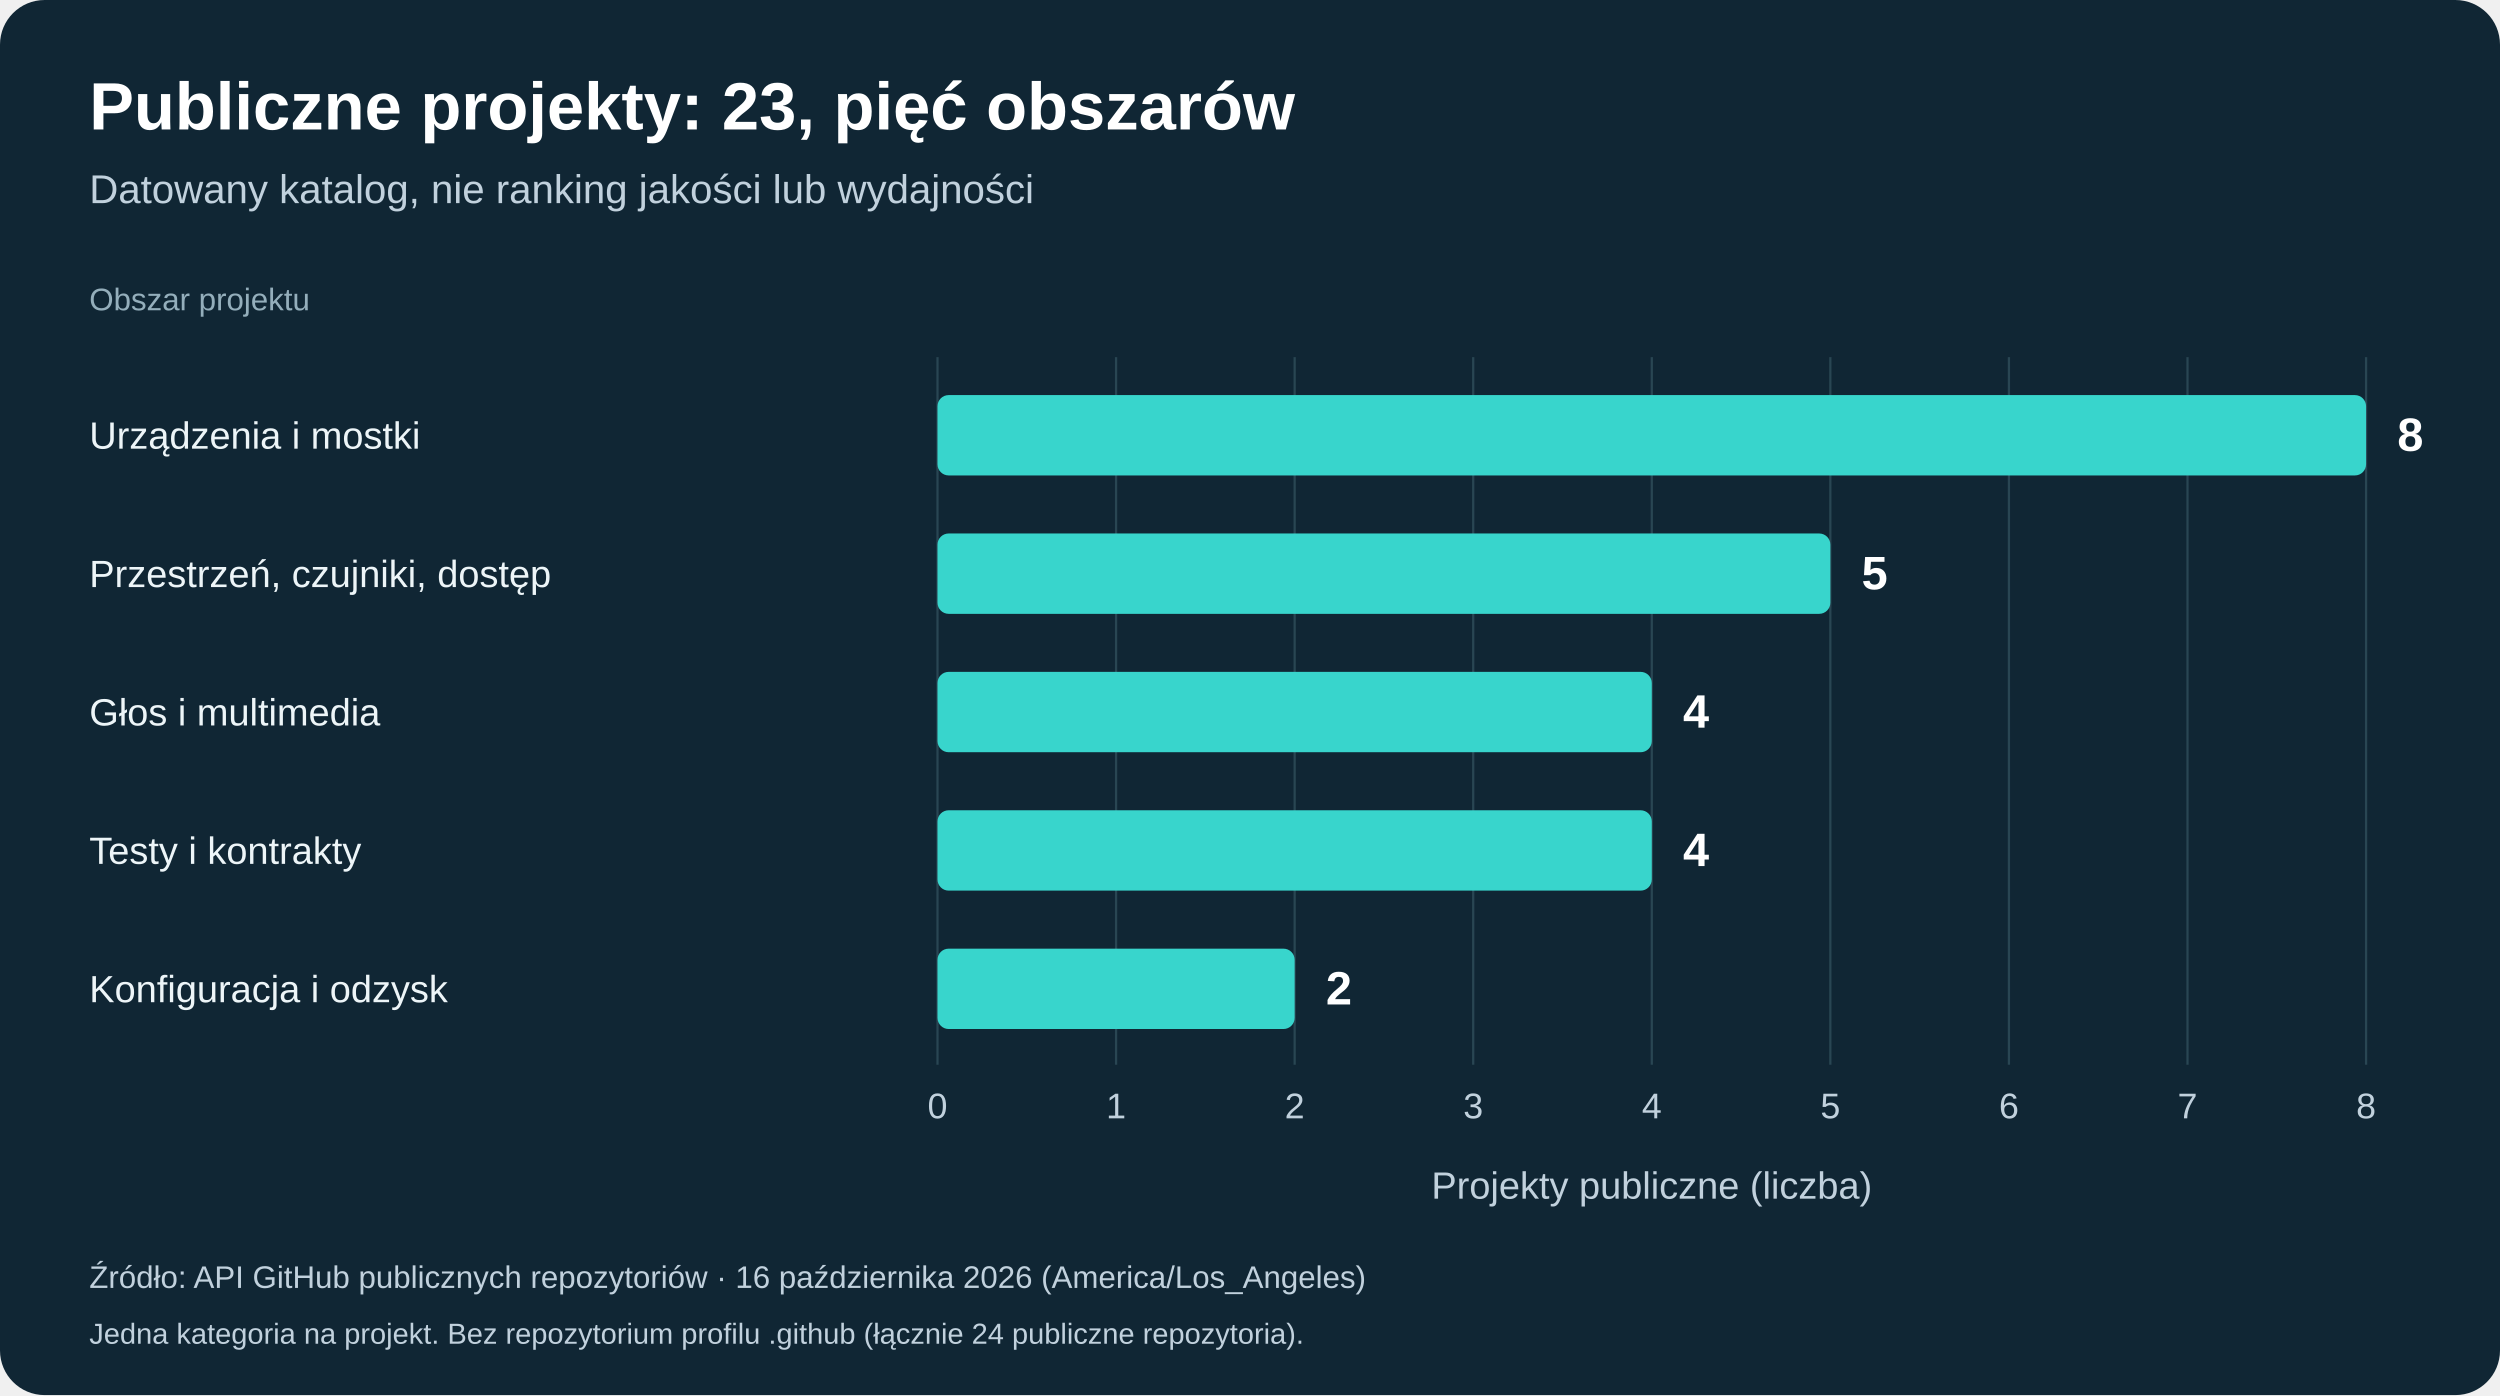
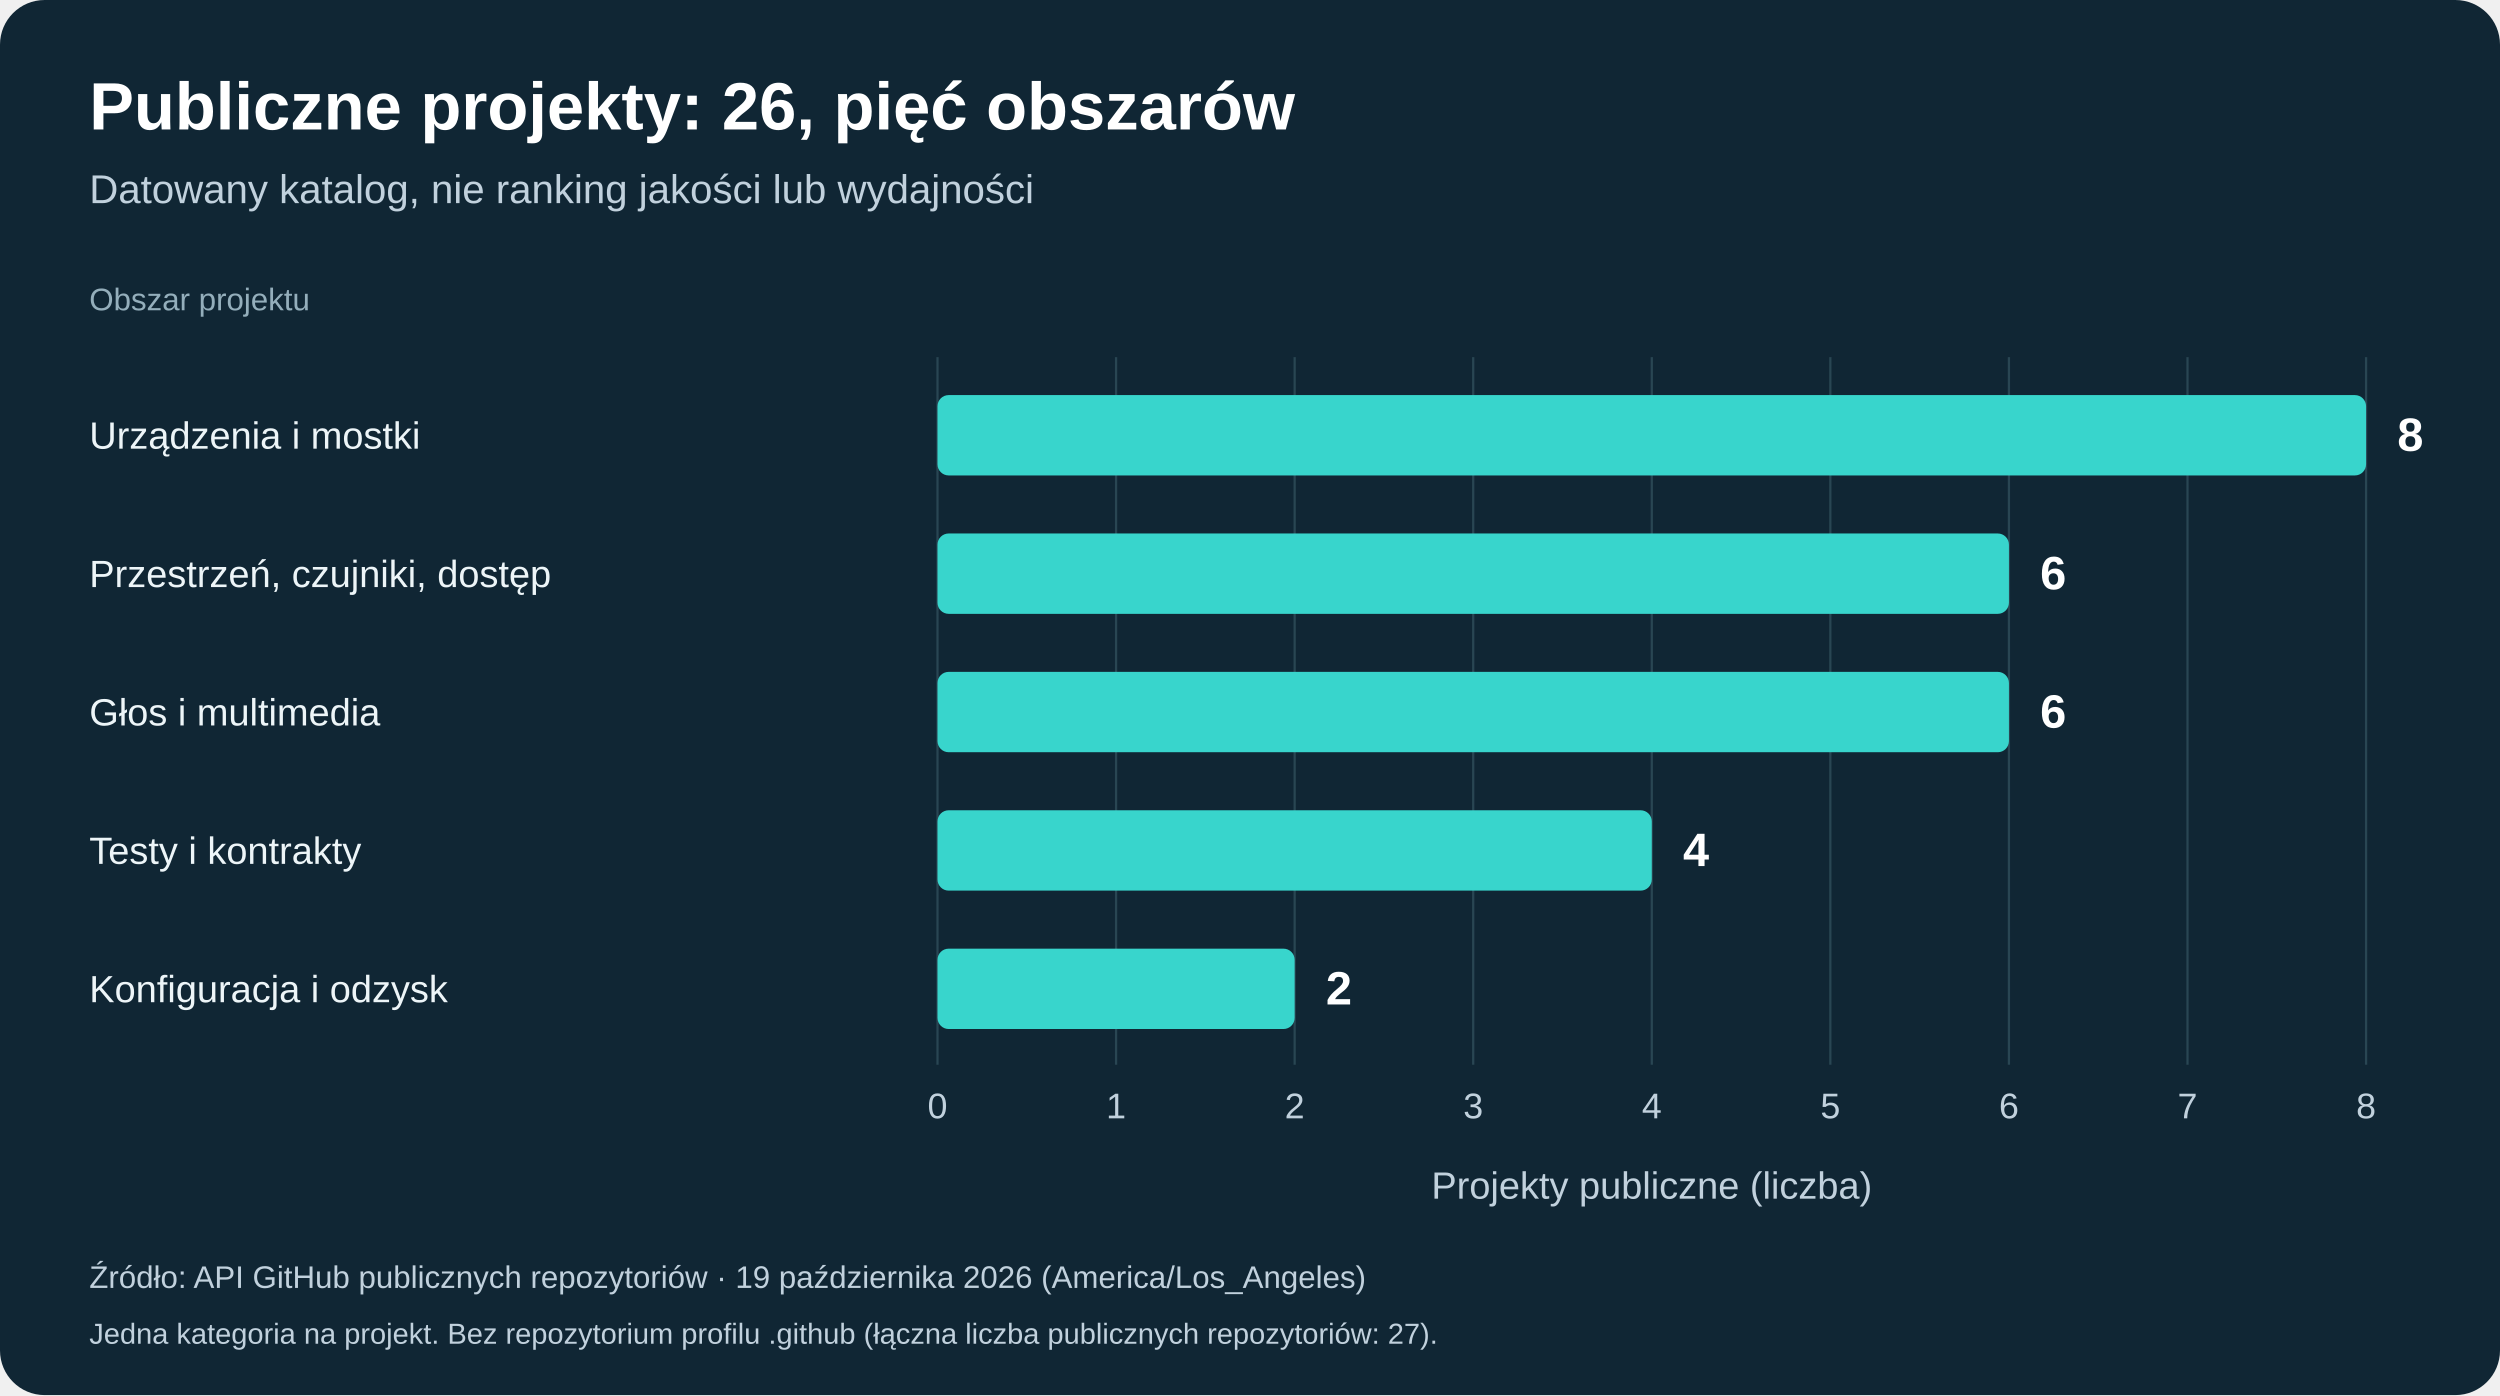
<svg xmlns="http://www.w3.org/2000/svg" width="1120" height="625" viewBox="0 0 1120 625" role="img" aria-labelledby="title desc" lang="pl">
  <rect width="1120" height="625" rx="20" fill="#102634" />
  <g font-family="Arial, Helvetica, sans-serif">
-     <text x="40" y="58" font-size="30" fill="#ffffff" font-weight="700" text-anchor="start">Publiczne projekty: 23, pięć obszarów</text>
+     <text x="40" y="58" font-size="30" fill="#ffffff" font-weight="700" text-anchor="start">Publiczne projekty: 26, pięć obszarów</text>
    <text x="40" y="91" font-size="18" fill="#c1d1dd" font-weight="400" text-anchor="start">Datowany katalog, nie ranking jakości lub wydajności</text>
    <text x="40" y="139" font-size="14" fill="#94aebb" font-weight="400" text-anchor="start">Obszar projektu</text>
    <line x1="420" y1="160" x2="420" y2="477" stroke="#294653" />
    <text x="420" y="501" font-size="16" fill="#c1d1dd" font-weight="400" text-anchor="middle">0</text>
    <line x1="500" y1="160" x2="500" y2="477" stroke="#294653" />
    <text x="500" y="501" font-size="16" fill="#c1d1dd" font-weight="400" text-anchor="middle">1</text>
    <line x1="580" y1="160" x2="580" y2="477" stroke="#294653" />
    <text x="580" y="501" font-size="16" fill="#c1d1dd" font-weight="400" text-anchor="middle">2</text>
    <line x1="660" y1="160" x2="660" y2="477" stroke="#294653" />
    <text x="660" y="501" font-size="16" fill="#c1d1dd" font-weight="400" text-anchor="middle">3</text>
    <line x1="740" y1="160" x2="740" y2="477" stroke="#294653" />
    <text x="740" y="501" font-size="16" fill="#c1d1dd" font-weight="400" text-anchor="middle">4</text>
    <line x1="820" y1="160" x2="820" y2="477" stroke="#294653" />
    <text x="820" y="501" font-size="16" fill="#c1d1dd" font-weight="400" text-anchor="middle">5</text>
    <line x1="900" y1="160" x2="900" y2="477" stroke="#294653" />
    <text x="900" y="501" font-size="16" fill="#c1d1dd" font-weight="400" text-anchor="middle">6</text>
    <line x1="980" y1="160" x2="980" y2="477" stroke="#294653" />
    <text x="980" y="501" font-size="16" fill="#c1d1dd" font-weight="400" text-anchor="middle">7</text>
    <line x1="1060" y1="160" x2="1060" y2="477" stroke="#294653" />
    <text x="1060" y="501" font-size="16" fill="#c1d1dd" font-weight="400" text-anchor="middle">8</text>
    <text x="40" y="201" font-size="17" fill="#edf5f8" font-weight="400" text-anchor="start">Urządzenia i mostki</text>
    <rect x="420" y="177" width="640" height="36" rx="5" fill="#38d5cc" />
    <text x="1074" y="202" font-size="21" fill="#ffffff" font-weight="700" text-anchor="start">8</text>
    <text x="40" y="263" font-size="17" fill="#edf5f8" font-weight="400" text-anchor="start">Przestrzeń, czujniki, dostęp</text>
-     <rect x="420" y="239" width="400" height="36" rx="5" fill="#38d5cc" />
-     <text x="834" y="264" font-size="21" fill="#ffffff" font-weight="700" text-anchor="start">5</text>
+     <rect x="420" y="239" width="480" height="36" rx="5" fill="#38d5cc" />
+     <text x="914" y="264" font-size="21" fill="#ffffff" font-weight="700" text-anchor="start">6</text>
    <text x="40" y="325" font-size="17" fill="#edf5f8" font-weight="400" text-anchor="start">Głos i multimedia</text>
-     <rect x="420" y="301" width="320" height="36" rx="5" fill="#38d5cc" />
-     <text x="754" y="326" font-size="21" fill="#ffffff" font-weight="700" text-anchor="start">4</text>
+     <rect x="420" y="301" width="480" height="36" rx="5" fill="#38d5cc" />
+     <text x="914" y="326" font-size="21" fill="#ffffff" font-weight="700" text-anchor="start">6</text>
    <text x="40" y="387" font-size="17" fill="#edf5f8" font-weight="400" text-anchor="start">Testy i kontrakty</text>
    <rect x="420" y="363" width="320" height="36" rx="5" fill="#38d5cc" />
    <text x="754" y="388" font-size="21" fill="#ffffff" font-weight="700" text-anchor="start">4</text>
    <text x="40" y="449" font-size="17" fill="#edf5f8" font-weight="400" text-anchor="start">Konfiguracja i odzysk</text>
    <rect x="420" y="425" width="160" height="36" rx="5" fill="#38d5cc" />
    <text x="594" y="450" font-size="21" fill="#ffffff" font-weight="700" text-anchor="start">2</text>
    <text x="740" y="537" font-size="17" fill="#c1d1dd" font-weight="400" text-anchor="middle">Projekty publiczne (liczba)</text>
-     <text x="40" y="577" font-size="14" fill="#c1d1dd" font-weight="400" text-anchor="start">Źródło: API GitHub publicznych repozytoriów · 16 października 2026 (America/Los_Angeles)</text>
-     <text x="40" y="602" font-size="13" fill="#c1d1dd" font-weight="400" text-anchor="start">Jedna kategoria na projekt. Bez repozytorium profilu .github (łącznie 24 publiczne repozytoria).</text>
+     <text x="40" y="577" font-size="14" fill="#c1d1dd" font-weight="400" text-anchor="start">Źródło: API GitHub publicznych repozytoriów · 19 października 2026 (America/Los_Angeles)</text>
+     <text x="40" y="602" font-size="13" fill="#c1d1dd" font-weight="400" text-anchor="start">Jedna kategoria na projekt. Bez repozytorium profilu .github (łączna liczba publicznych repozytoriów: 27).</text>
  </g>
</svg>
